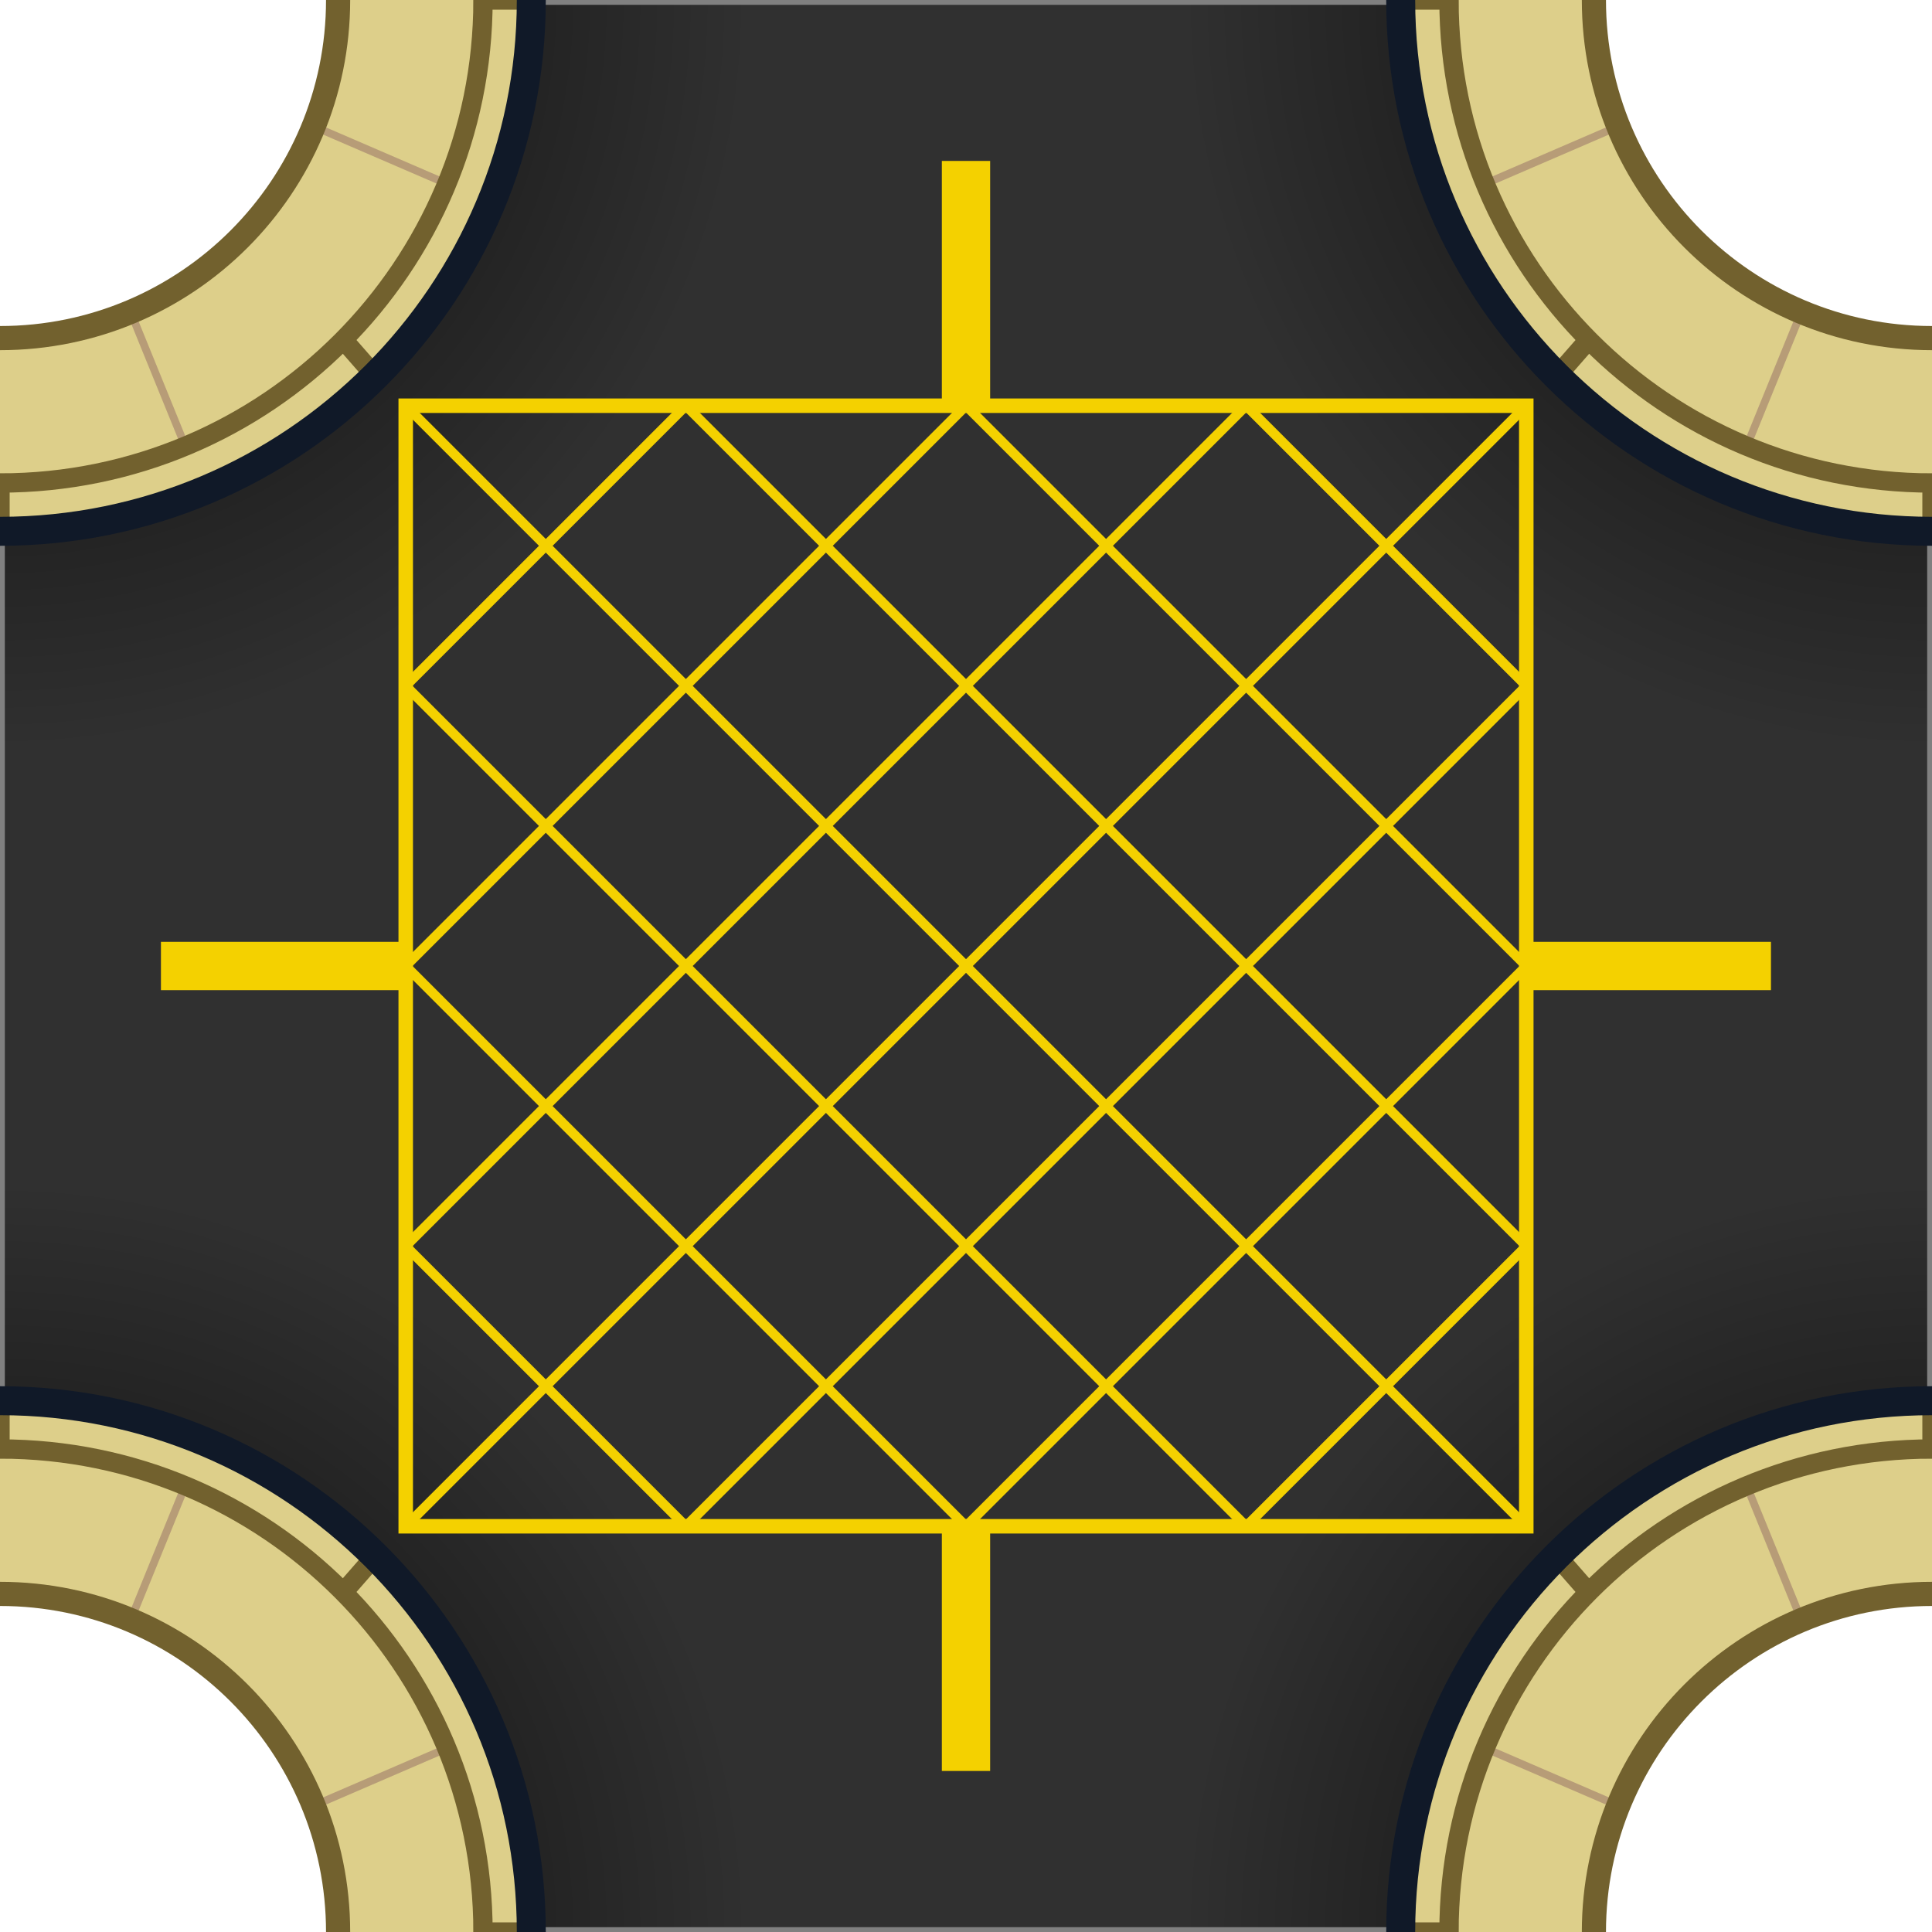
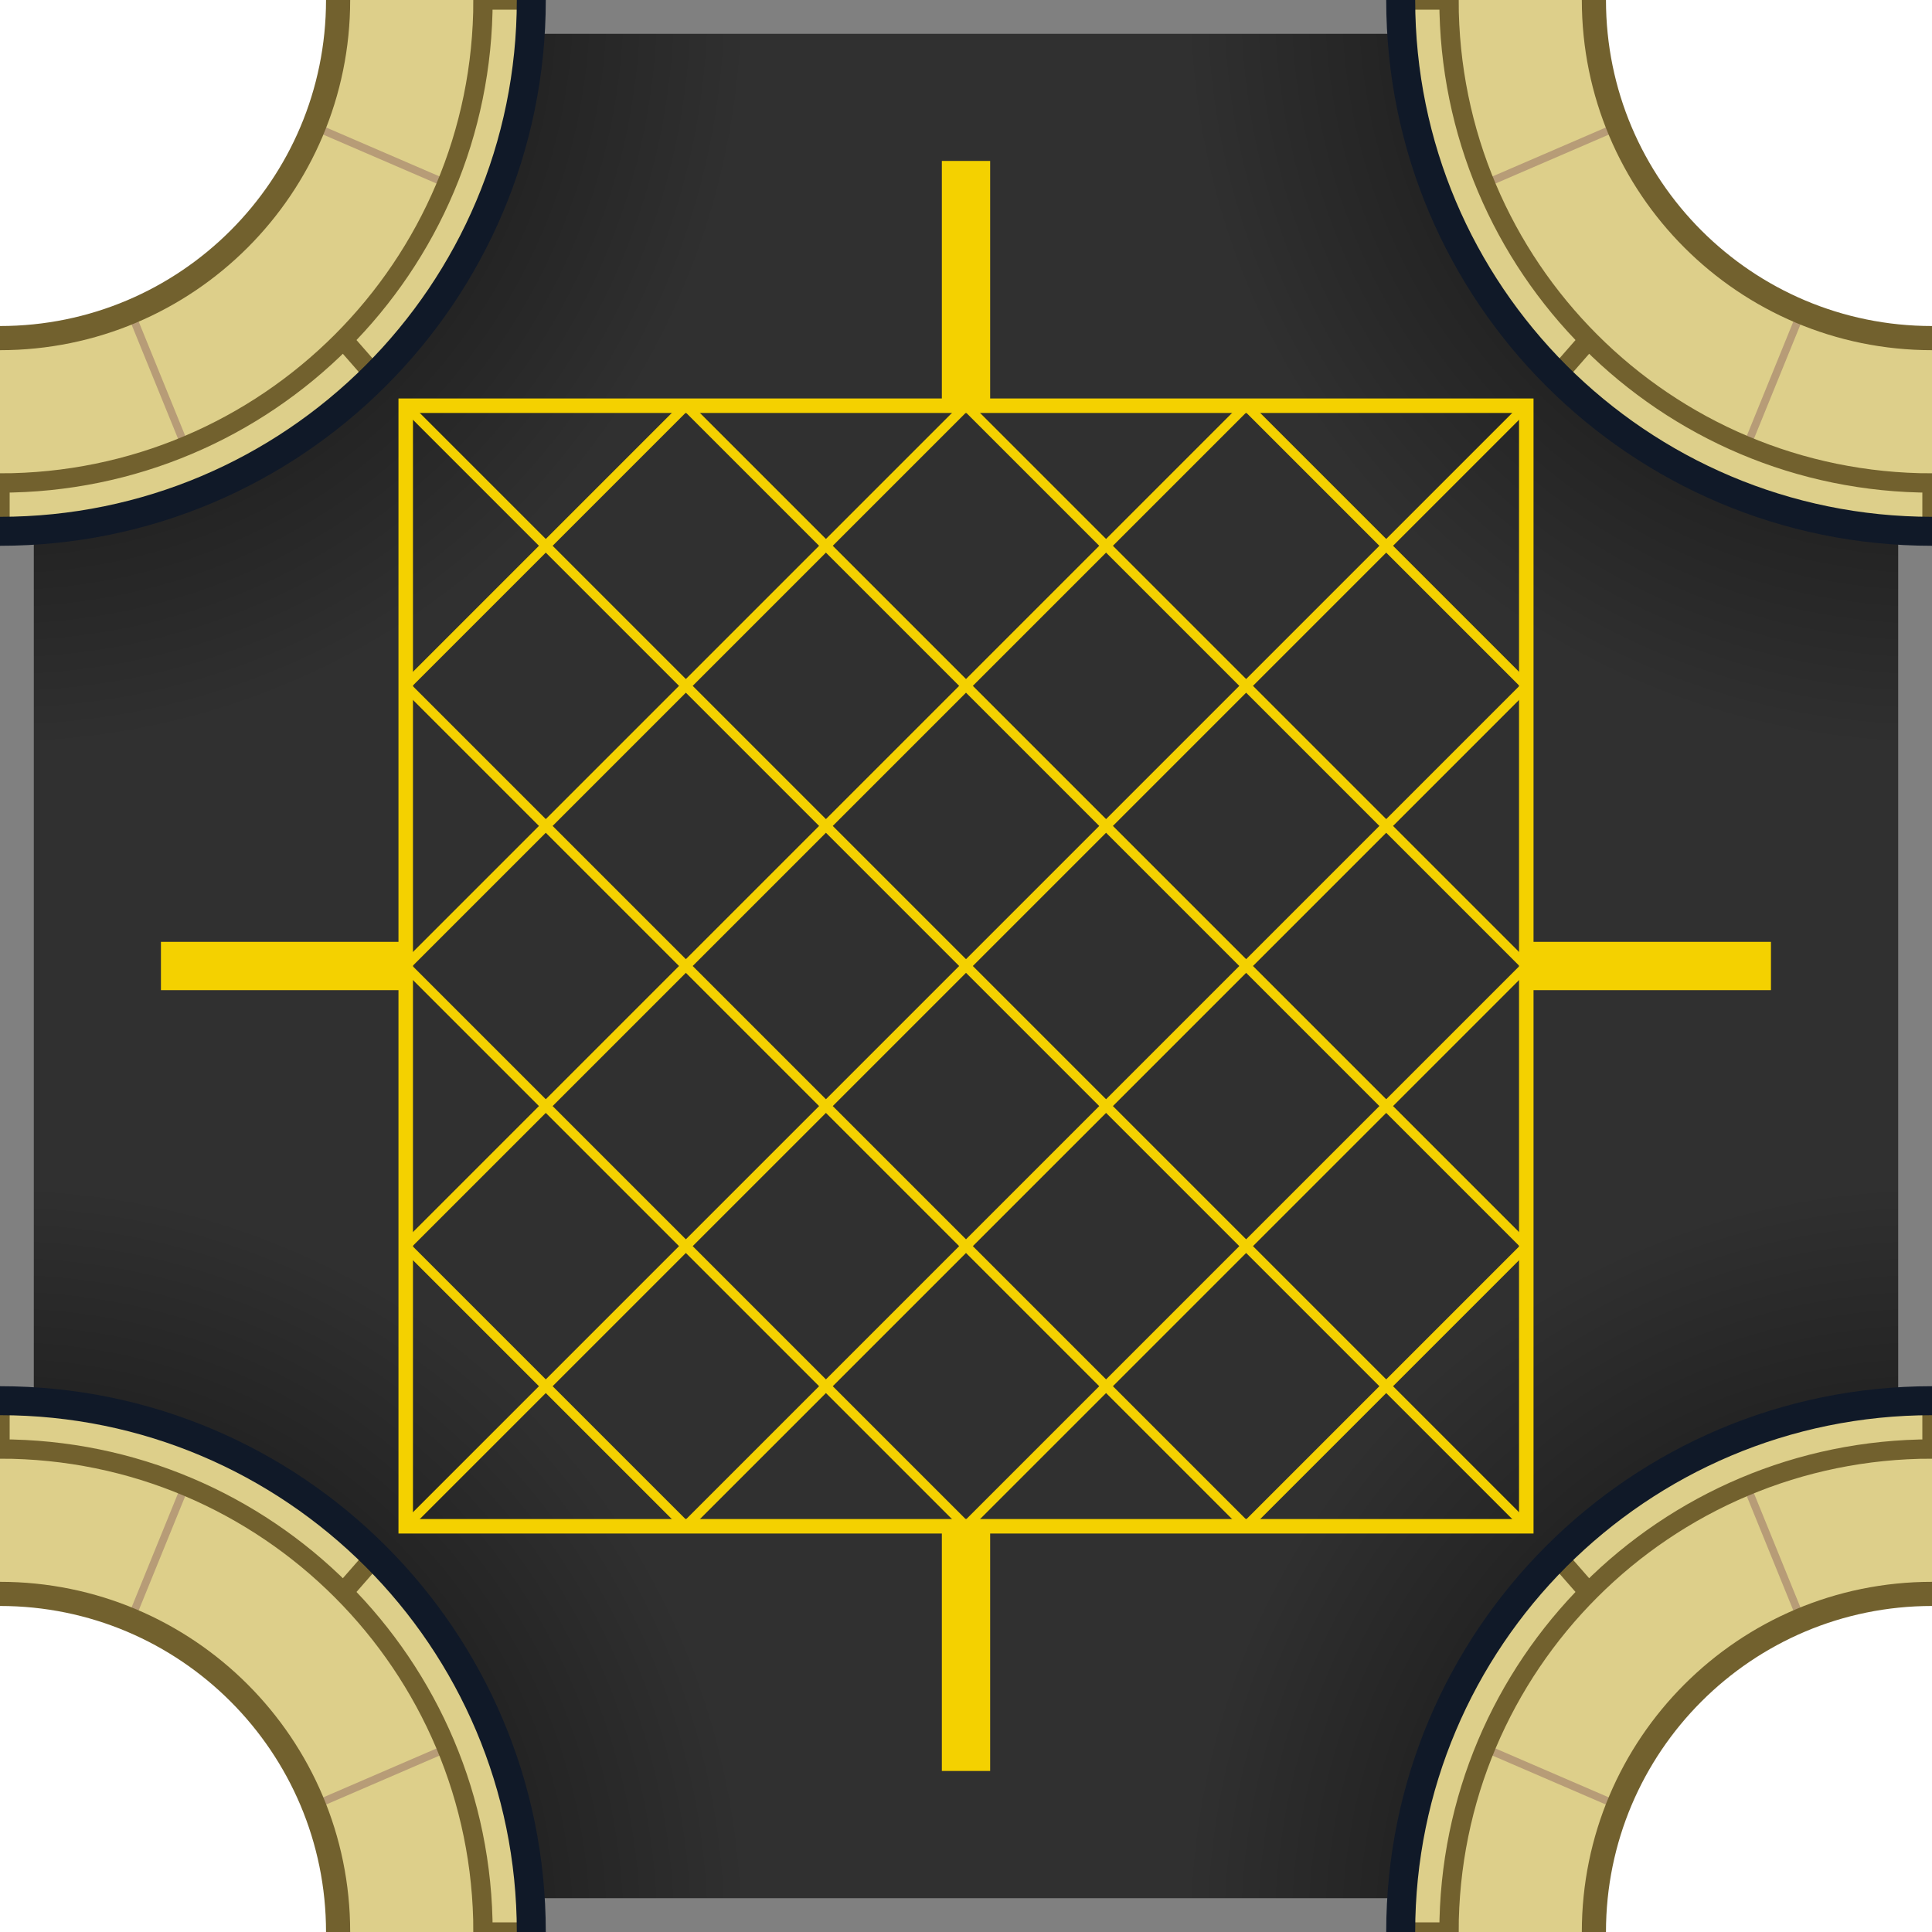
<svg xmlns="http://www.w3.org/2000/svg" xmlns:xlink="http://www.w3.org/1999/xlink" version="1.1" x="0px" y="0px" width="200px" height="200px" viewBox="0 0 200 200">
  <defs>
    <radialGradient id="roadGradient1" gradientUnits="userSpaceOnUse" cy="0" cx="0" r="200">
      <stop stop-color="#232323" offset=".275" />
      <stop stop-color="#303030" offset=".388" />
    </radialGradient>
    <radialGradient id="roadGradient2" xlink:href="#roadGradient1" gradientUnits="userSpaceOnUse" cy="200" cx="0" r="200" />
    <radialGradient id="roadGradient3" xlink:href="#roadGradient1" gradientUnits="userSpaceOnUse" cy="200" cx="200" r="200" />
    <radialGradient id="roadGradient4" xlink:href="#roadGradient1" gradientUnits="userSpaceOnUse" cy="0" cx="200" r="200" />
  </defs>
  <path d="m35 0h130a35 35 -90 0 0 35 35v130a35 35 90 0 0 -35 35h-130a35 35 90 0 0 -35 -35v-130a35 35 -90 0 0 35 -35" fill="#ddcf8a" />
  <path stroke="#b79c77" stroke-width=".8" d="m13.4 168l5.7-14m13.2 33l13.9-6m-32.8-149l5.7 14m13.2-33l13.9 6m140.4 13l-5.7 14m-13.2-33l-13.9 6m32.8 149l-5.7-14m-13.2 33l-13.9-6" />
  <path stroke="#72612e" stroke-width="2.5" d="m35 200a35 35 -90 0 0 -35 -35m0-130a35 35 -90 0 0 35 -35m130 0a35 35 -90 0 0 35 35m0 130a35 35 90 0 0 -35 35" fill="none" />
  <path stroke="#72612e" stroke-width="2" d="m0 145v5a50 50 90 0 1 50 50h5m-19.6-35l3.5-4m-38.9-106v-5a50 50 -90 0 0 50 -50h5m-19.6 35l3.5 4m161.1 106v5a50 50 90 0 0 -50 50h-5m19.6-35l-3.5-4m38.9-106v-5a50 50 -90 0 1 -50 -50h-5m19.6 35l-3.5 4" fill="none" />
  <path d="m0 100h100v-100h-45a55 55 -90 0 1 -55 55v45" fill="url(#roadGradient1)" />
  <path d="m0 100h100v100h-45a55 55 -90 0 0 -55 -55v-45" fill="url(#roadGradient2)" />
  <path d="m200 100h-100v100h45a55 55 -90 0 1 55 -55v-45" fill="url(#roadGradient3)" />
  <path d="m200 100h-100v-100h45a55 55 -90 0 0 55 55v45" fill="url(#roadGradient4)" />
-   <path stroke="#808080" d="m55 0h90m-90 200h90m-145-55v-90m200 0v90" />
+   <path stroke="#808080" stroke-width="7" d="m55 0h90m-90 200h90m-145-55v-90m200 0v90" />
  <path stroke="#101928" stroke-width="3" d="m55 200a55 55 -90 0 0 -55 -55m0-90a55 55 -90 0 0 55 -55m90 0a55 55 -90 0 0 55 55m0 90a55 55 90 0 0 -55 55" fill="none" />
  <path stroke="#f4d100" stroke-width="5" d="m16.66 100h25.33m141.34 0h-25.33m-58-83.34v25.33m0 141.34v-25.33" />
  <path stroke="#f4d100" stroke-width="1.5" d="m100 42h58v116h-116v-116h58" fill="none" />
  <path stroke="#f4d100" d="m42 129l29 29m-29-58l58 58m-58-87l87 87m-87-116l116 116m-87-116l87 87m-58-87l58 58m-29-58l29 29m-87-29l-29 29m58-29l-58 58m87-58l-87 87m116-87l-116 116m116-87l-87 87m87-58l-58 58m58-29l-29 29" fill="none" />
</svg>
